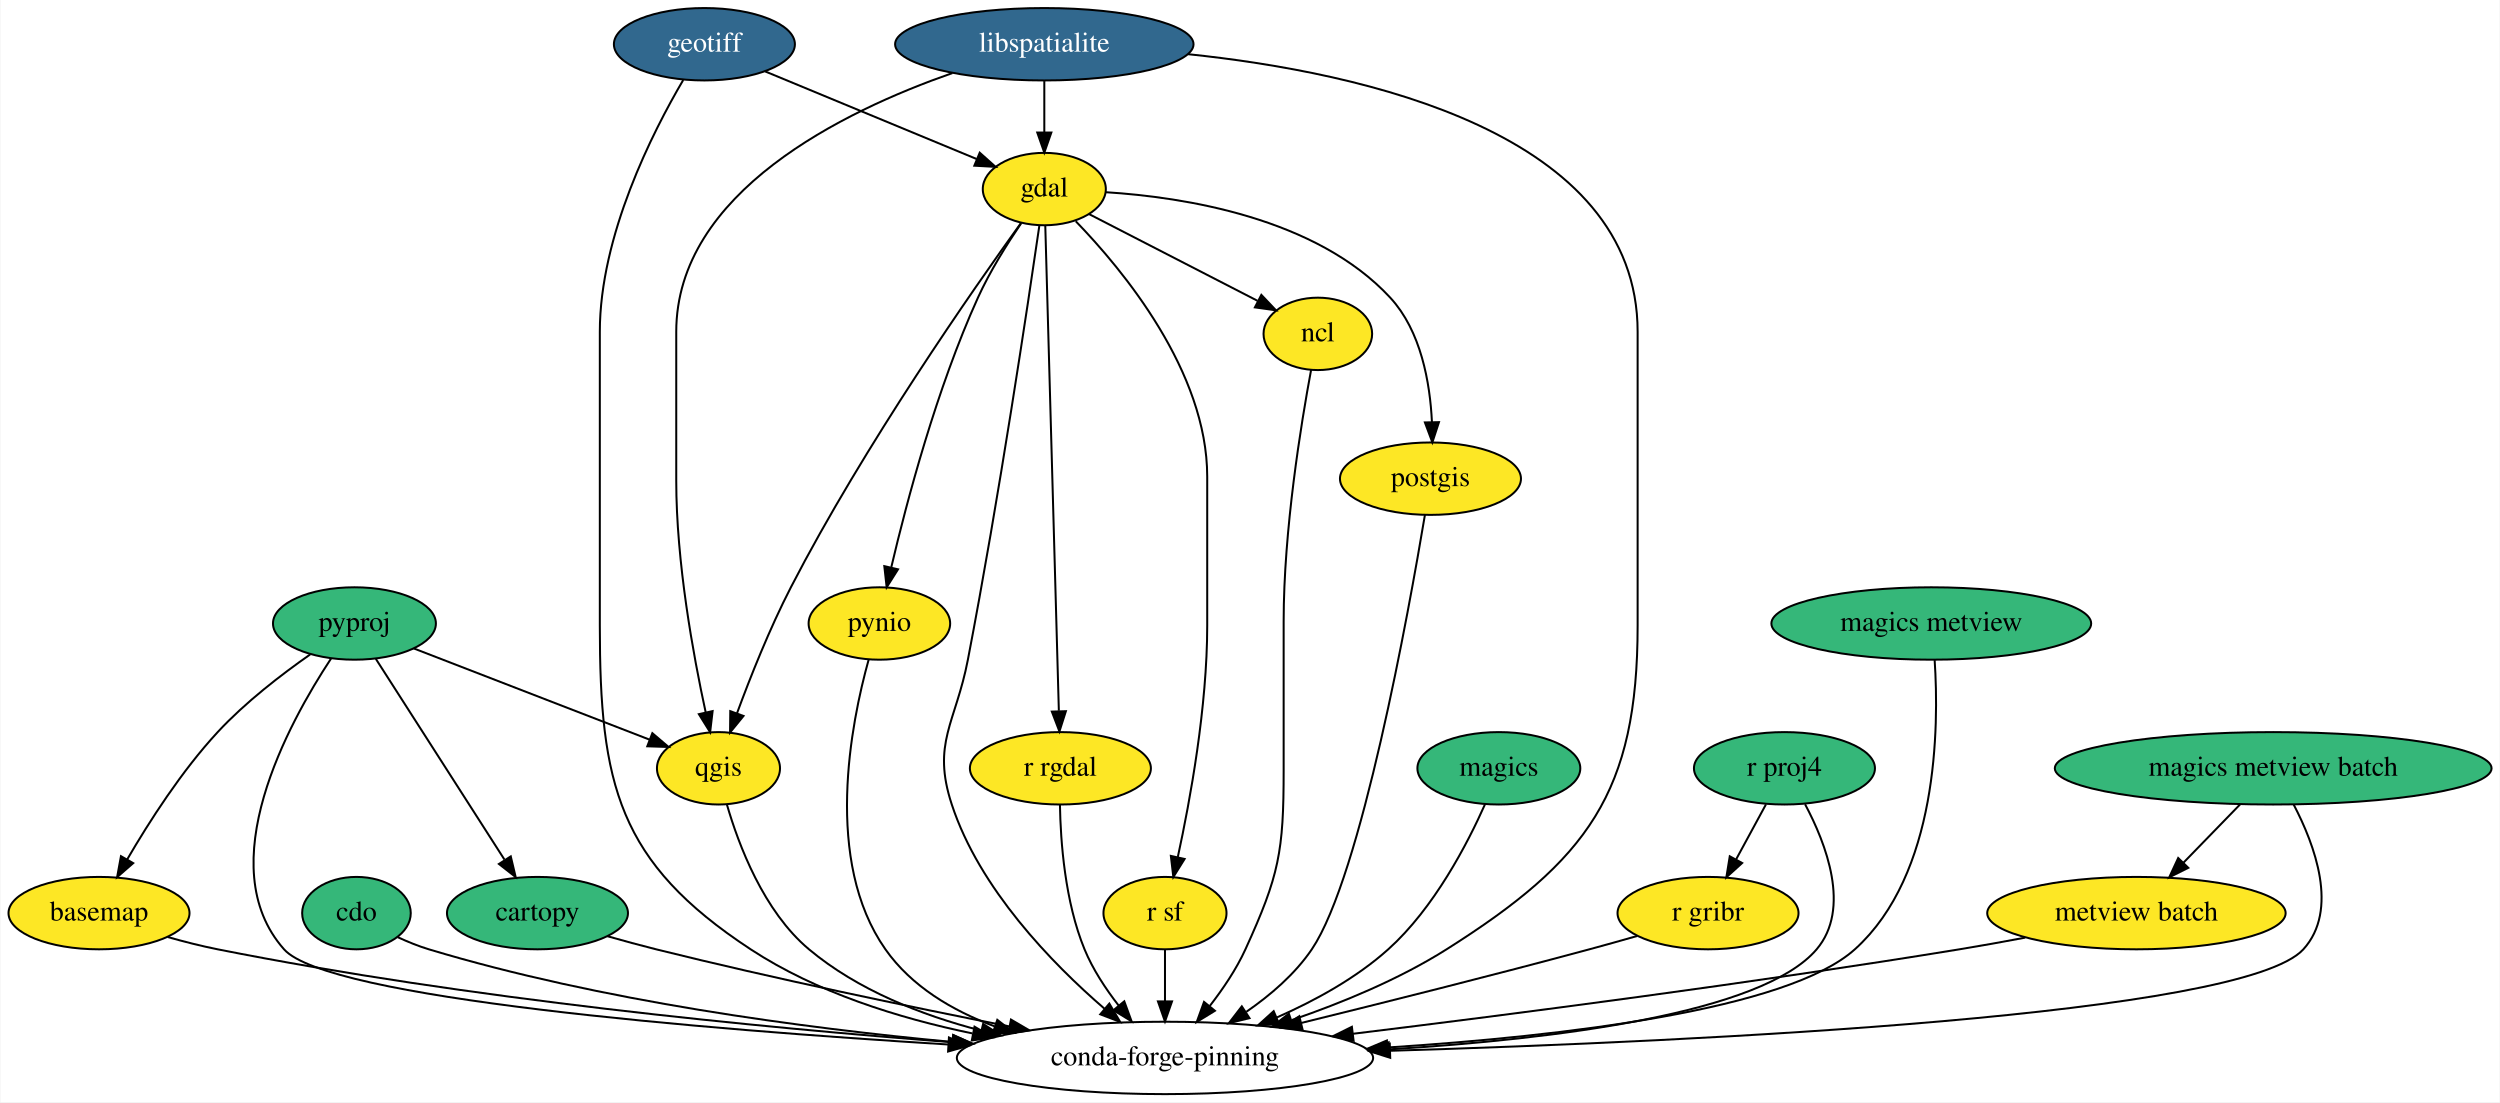
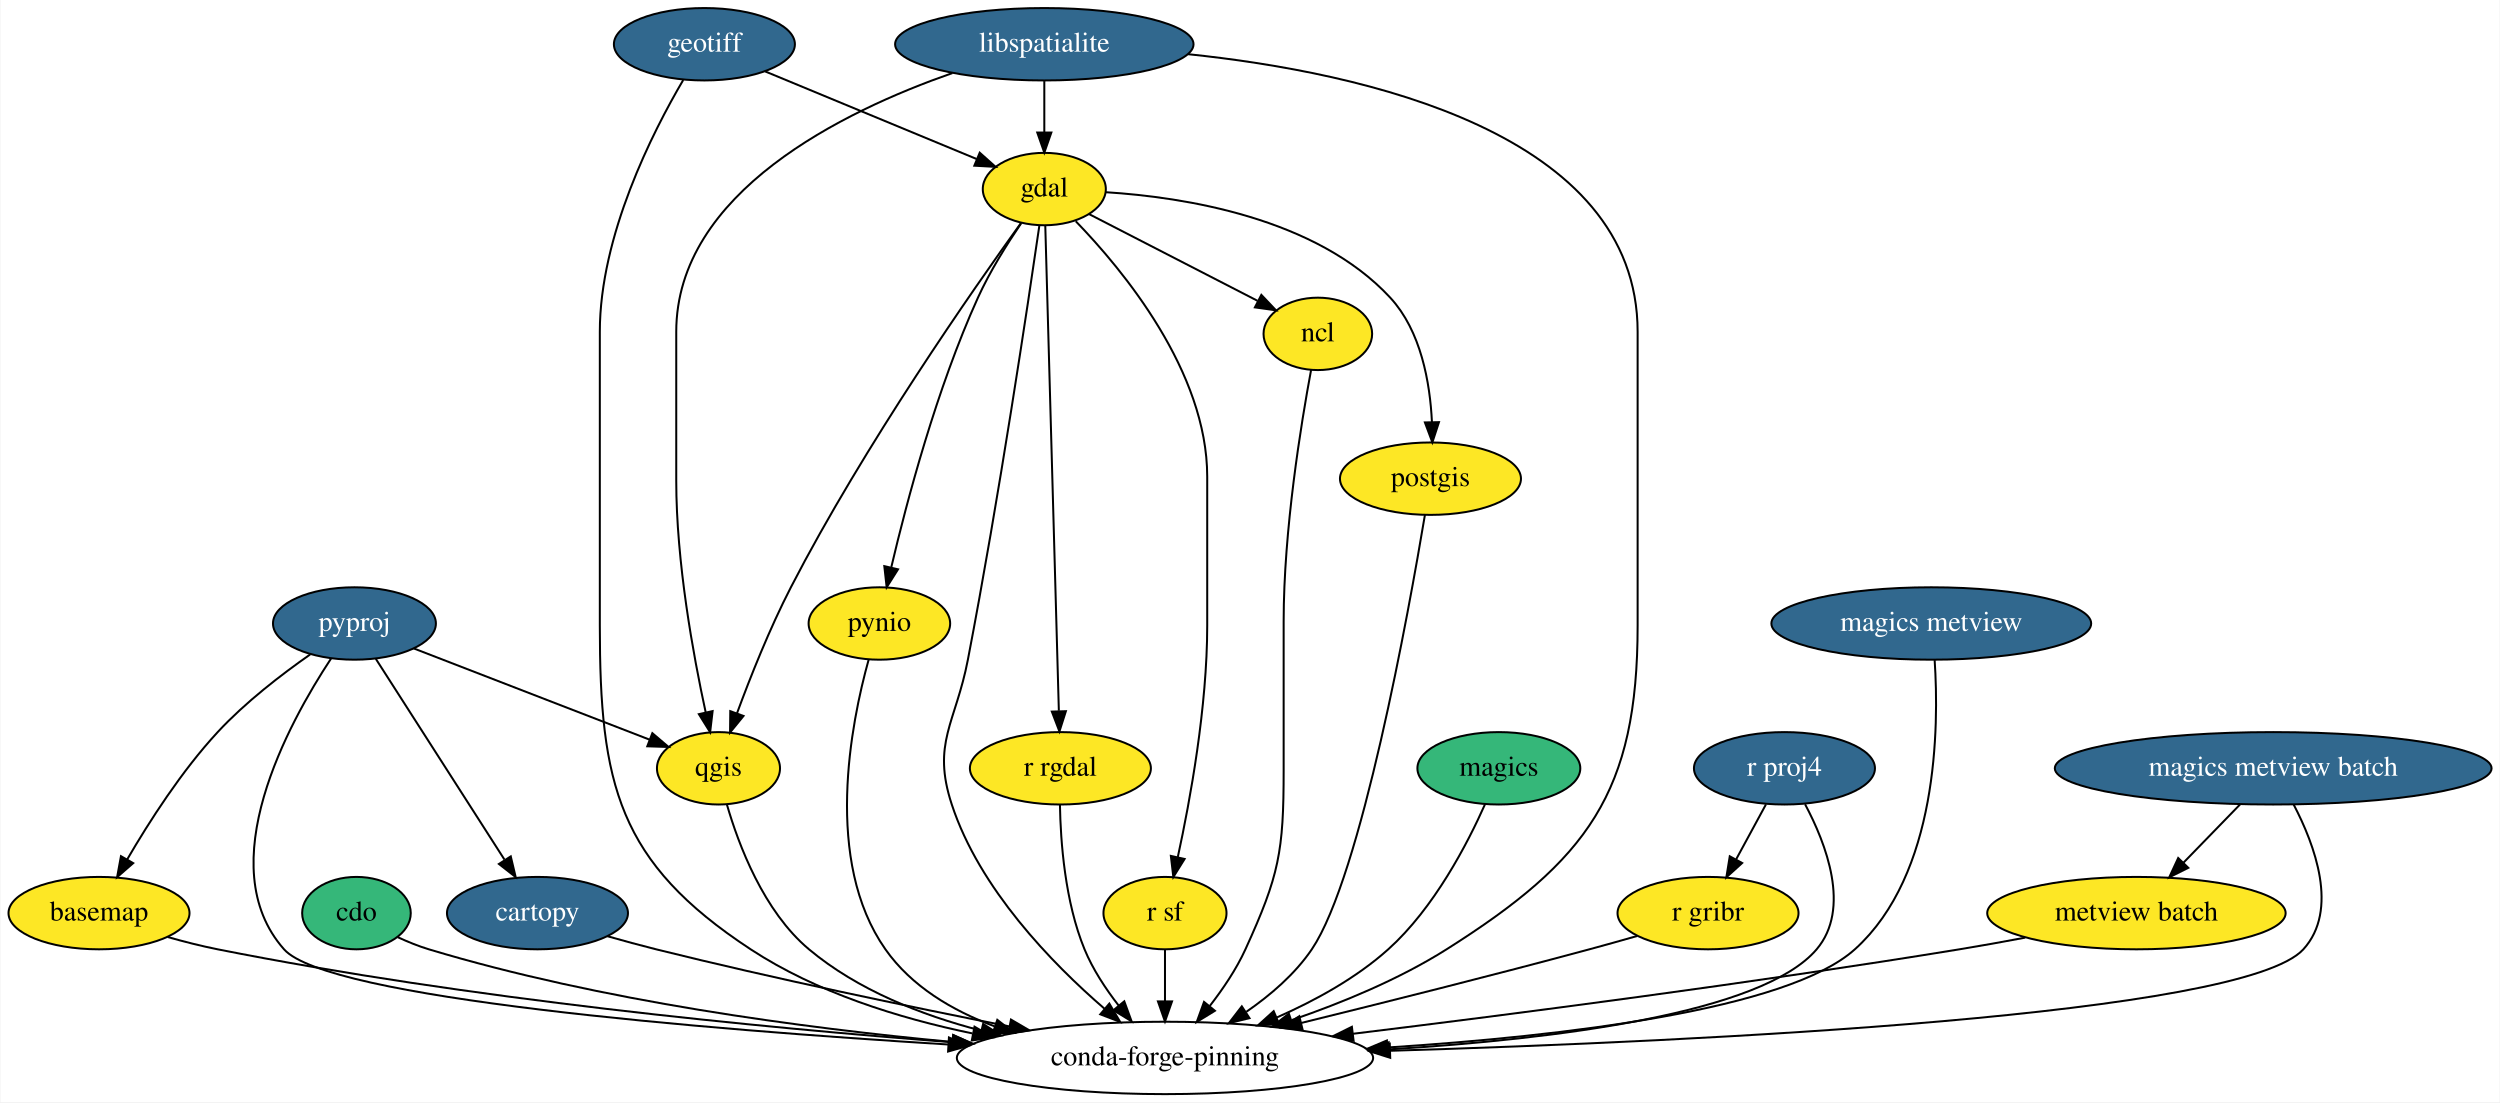
<svg xmlns="http://www.w3.org/2000/svg" xmlns:xlink="http://www.w3.org/1999/xlink" width="1243pt" height="548pt" viewBox="0.00 0.00 1242.54 548.00">
  <g id="graph0" class="graph" transform="scale(1 1) rotate(0) translate(4 544)">
    <polygon fill="white" stroke="transparent" points="-4,4 -4,-544 1238.54,-544 1238.54,4 -4,4" />
    <g id="node1" class="node">
      <ellipse fill="#fde725" stroke="black" cx="45" cy="-90" rx="45" ry="18" />
      <text text-anchor="middle" x="45" y="-86.3" font-family="Times,serif" font-size="14.00">basemap</text>
    </g>
    <g id="node2" class="node">
      <ellipse fill="none" stroke="black" cx="575" cy="-18" rx="103.5" ry="18" />
      <text text-anchor="middle" x="575" y="-14.3" font-family="Times,serif" font-size="14.00">conda-forge-pinning</text>
    </g>
    <g id="edge1" class="edge">
      <path fill="none" stroke="black" d="M79.08,-78.12C87.18,-75.83 95.85,-73.62 104,-72 228.33,-47.28 373.58,-33.12 469.55,-25.76" />
      <polygon fill="black" stroke="black" points="469.84,-29.25 479.55,-25 469.32,-22.27 469.84,-29.25" />
    </g>
    <g id="node3" class="node">
-       <ellipse fill="#35b779" stroke="black" cx="263" cy="-90" rx="45" ry="18" />
-       <text text-anchor="middle" x="263" y="-86.3" font-family="Times,serif" font-size="14.00">cartopy</text>
+       <g id="a_node3">
+         <a xlink:href="https://github.com/conda-forge/cartopy-feedstock/pull/81" xlink:title="cartopy">
+           <ellipse fill="#31688e" stroke="black" cx="263" cy="-90" rx="45" ry="18" />
+           <text text-anchor="middle" x="263" y="-86.3" font-family="Times,serif" font-size="14.00" fill="white">cartopy</text>
+         </a>
+       </g>
    </g>
    <g id="edge2" class="edge">
      <path fill="none" stroke="black" d="M297.83,-78.5C305.74,-76.25 314.14,-73.95 322,-72 380.59,-57.44 447.47,-43.55 497.75,-33.64" />
      <polygon fill="black" stroke="black" points="498.43,-37.07 507.57,-31.71 497.09,-30.2 498.43,-37.07" />
    </g>
    <g id="node4" class="node">
      <ellipse fill="#35b779" stroke="black" cx="173" cy="-90" rx="27" ry="18" />
      <text text-anchor="middle" x="173" y="-86.3" font-family="Times,serif" font-size="14.00">cdo</text>
    </g>
    <g id="edge3" class="edge">
      <path fill="none" stroke="black" d="M193.52,-78.03C198.48,-75.74 203.84,-73.55 209,-72 294.43,-46.27 394.96,-32.86 469.02,-25.97" />
      <polygon fill="black" stroke="black" points="469.65,-29.43 479.29,-25.04 469.02,-22.46 469.65,-29.43" />
    </g>
    <g id="node5" class="node">
      <ellipse fill="#fde725" stroke="black" cx="515" cy="-450" rx="30.59" ry="18" />
      <text text-anchor="middle" x="515" y="-446.3" font-family="Times,serif" font-size="14.00">gdal</text>
    </g>
    <g id="edge4" class="edge">
      <path fill="none" stroke="black" d="M512.56,-431.98C506.97,-393.43 492.49,-296.49 477,-216 470.91,-184.38 458.96,-174.59 469,-144 482.76,-102.11 518.7,-65.13 544.93,-42.46" />
      <polygon fill="black" stroke="black" points="547.33,-45.02 552.72,-35.9 542.82,-39.67 547.33,-45.02" />
    </g>
    <g id="node6" class="node">
      <ellipse fill="#fde725" stroke="black" cx="651" cy="-378" rx="27" ry="18" />
      <text text-anchor="middle" x="651" y="-374.3" font-family="Times,serif" font-size="14.00">ncl</text>
    </g>
    <g id="edge5" class="edge">
      <path fill="none" stroke="black" d="M537.15,-437.6C559.98,-425.85 595.71,-407.46 621.04,-394.42" />
      <polygon fill="black" stroke="black" points="622.91,-397.4 630.2,-389.71 619.7,-391.17 622.91,-397.4" />
    </g>
    <g id="node7" class="node">
      <ellipse fill="#fde725" stroke="black" cx="707" cy="-306" rx="45" ry="18" />
      <text text-anchor="middle" x="707" y="-302.3" font-family="Times,serif" font-size="14.00">postgis</text>
    </g>
    <g id="edge6" class="edge">
      <path fill="none" stroke="black" d="M545.61,-448.43C584.27,-445.99 650.19,-435.8 687,-396 702.33,-379.42 706.79,-353.7 707.73,-334.16" />
      <polygon fill="black" stroke="black" points="711.23,-334.11 707.94,-324.04 704.23,-333.97 711.23,-334.11" />
    </g>
    <g id="node8" class="node">
      <ellipse fill="#fde725" stroke="black" cx="433" cy="-234" rx="35.19" ry="18" />
      <text text-anchor="middle" x="433" y="-230.3" font-family="Times,serif" font-size="14.00">pynio</text>
    </g>
    <g id="edge7" class="edge">
      <path fill="none" stroke="black" d="M503.44,-432.91C496.5,-422.71 487.91,-409.03 482,-396 461.49,-350.83 446.63,-294.74 438.95,-262.1" />
      <polygon fill="black" stroke="black" points="442.27,-260.94 436.62,-251.98 435.45,-262.51 442.27,-260.94" />
    </g>
    <g id="node9" class="node">
      <ellipse fill="#fde725" stroke="black" cx="353" cy="-162" rx="30.59" ry="18" />
      <text text-anchor="middle" x="353" y="-158.3" font-family="Times,serif" font-size="14.00">qgis</text>
    </g>
    <g id="edge8" class="edge">
      <path fill="none" stroke="black" d="M503.5,-433.26C479.97,-400.62 425.51,-322.7 389,-252 378.47,-231.6 368.85,-207.39 362.21,-189.37" />
      <polygon fill="black" stroke="black" points="365.44,-188.02 358.75,-179.81 358.86,-190.41 365.44,-188.02" />
    </g>
    <g id="node10" class="node">
      <ellipse fill="#fde725" stroke="black" cx="523" cy="-162" rx="45" ry="18" />
      <text text-anchor="middle" x="523" y="-158.3" font-family="Times,serif" font-size="14.00">r rgdal</text>
    </g>
    <g id="edge9" class="edge">
      <path fill="none" stroke="black" d="M515.48,-431.97C516.81,-384.29 520.59,-249.18 522.23,-190.63" />
      <polygon fill="black" stroke="black" points="525.73,-190.4 522.52,-180.31 518.74,-190.2 525.73,-190.4" />
    </g>
    <g id="node11" class="node">
      <ellipse fill="#fde725" stroke="black" cx="575" cy="-90" rx="30.59" ry="18" />
      <text text-anchor="middle" x="575" y="-86.3" font-family="Times,serif" font-size="14.00">r sf</text>
    </g>
    <g id="edge10" class="edge">
      <path fill="none" stroke="black" d="M530.62,-434.01C554.16,-409.73 596,-359.22 596,-307 596,-307 596,-307 596,-233 596,-192.56 587.56,-146.33 581.38,-117.9" />
      <polygon fill="black" stroke="black" points="584.75,-116.92 579.15,-107.93 577.92,-118.45 584.75,-116.92" />
    </g>
    <g id="edge11" class="edge">
      <path fill="none" stroke="black" d="M647.64,-360.03C642.69,-333.48 634,-280.44 634,-235 634,-235 634,-235 634,-161 634,-120.55 631.8,-108.79 615,-72 610.47,-62.09 603.84,-52.28 597.27,-43.83" />
      <polygon fill="black" stroke="black" points="599.83,-41.44 590.8,-35.9 594.41,-45.86 599.83,-41.44" />
    </g>
    <g id="edge12" class="edge">
      <path fill="none" stroke="black" d="M704.24,-287.97C696.3,-240.56 672.46,-108.1 648,-72 639.66,-59.69 627.46,-49.22 615.42,-40.92" />
      <polygon fill="black" stroke="black" points="617.02,-37.78 606.73,-35.26 613.2,-43.65 617.02,-37.78" />
    </g>
    <g id="edge13" class="edge">
      <path fill="none" stroke="black" d="M427.68,-216.08C418.88,-184.52 405.14,-115.92 436,-72 448.94,-53.58 469.18,-41.56 490.25,-33.72" />
      <polygon fill="black" stroke="black" points="491.63,-36.95 499.97,-30.4 489.37,-30.32 491.63,-36.95" />
    </g>
    <g id="edge14" class="edge">
      <path fill="none" stroke="black" d="M357.18,-144.01C362.99,-123.94 375.43,-90.89 398,-72 422.09,-51.84 453.65,-39.35 483.44,-31.61" />
      <polygon fill="black" stroke="black" points="484.58,-34.93 493.46,-29.16 482.92,-28.13 484.58,-34.93" />
    </g>
    <g id="edge15" class="edge">
      <path fill="none" stroke="black" d="M522.77,-143.94C523.08,-125.52 525.27,-95.65 535,-72 539.08,-62.09 545.47,-52.38 551.96,-44.04" />
      <polygon fill="black" stroke="black" points="554.76,-46.15 558.4,-36.2 549.35,-41.71 554.76,-46.15" />
    </g>
    <g id="edge16" class="edge">
      <path fill="none" stroke="black" d="M575,-71.7C575,-63.98 575,-54.71 575,-46.11" />
      <polygon fill="black" stroke="black" points="578.5,-46.1 575,-36.1 571.5,-46.1 578.5,-46.1" />
    </g>
    <g id="node12" class="node">
      <g id="a_node12">
        <a xlink:href="https://github.com/conda-forge/geotiff-feedstock/pull/27" xlink:title="geotiff">
          <ellipse fill="#31688e" stroke="black" cx="346" cy="-522" rx="45" ry="18" />
          <text text-anchor="middle" x="346" y="-518.3" font-family="Times,serif" font-size="14.00" fill="white">geotiff</text>
        </a>
      </g>
    </g>
    <g id="edge17" class="edge">
      <path fill="none" stroke="black" d="M335.48,-504.24C320.28,-478.4 294,-426.78 294,-379 294,-379 294,-379 294,-233 294,-154.06 303,-115.31 369,-72 401.66,-50.56 442.52,-37.79 479.21,-30.19" />
      <polygon fill="black" stroke="black" points="480.3,-33.54 489.44,-28.17 478.95,-26.67 480.3,-33.54" />
    </g>
    <g id="edge18" class="edge">
      <path fill="none" stroke="black" d="M376.21,-508.49C405.77,-496.24 450.69,-477.64 481.37,-464.93" />
      <polygon fill="black" stroke="black" points="482.89,-468.09 490.79,-461.03 480.21,-461.62 482.89,-468.09" />
    </g>
    <g id="node13" class="node">
      <g id="a_node13">
        <a xlink:href="https://github.com/conda-forge/libspatialite-feedstock/pull/52" xlink:title="libspatialite">
          <ellipse fill="#31688e" stroke="black" cx="515" cy="-522" rx="74.19" ry="18" />
          <text text-anchor="middle" x="515" y="-518.3" font-family="Times,serif" font-size="14.00" fill="white">libspatialite</text>
        </a>
      </g>
    </g>
    <g id="edge19" class="edge">
      <path fill="none" stroke="black" d="M586.41,-517.07C673.72,-507.96 810,-477.9 810,-379 810,-379 810,-379 810,-233 810,-149.92 785.24,-116.38 715,-72 691.43,-57.11 663.04,-45.39 638,-36.81" />
      <polygon fill="black" stroke="black" points="638.81,-33.39 628.22,-33.55 636.6,-40.03 638.81,-33.39" />
    </g>
    <g id="edge20" class="edge">
      <path fill="none" stroke="black" d="M515,-503.7C515,-495.98 515,-486.71 515,-478.11" />
      <polygon fill="black" stroke="black" points="518.5,-478.1 515,-468.1 511.5,-478.1 518.5,-478.1" />
    </g>
    <g id="edge21" class="edge">
      <path fill="none" stroke="black" d="M469.29,-507.67C415.09,-488.73 332,-448.37 332,-379 332,-379 332,-379 332,-305 332,-264.56 340.44,-218.33 346.62,-189.9" />
      <polygon fill="black" stroke="black" points="350.08,-190.45 348.85,-179.93 343.25,-188.92 350.08,-190.45" />
    </g>
    <g id="node14" class="node">
      <ellipse fill="#35b779" stroke="black" cx="741" cy="-162" rx="40.5" ry="18" />
      <text text-anchor="middle" x="741" y="-158.3" font-family="Times,serif" font-size="14.00">magics</text>
    </g>
    <g id="edge22" class="edge">
      <path fill="none" stroke="black" d="M734.18,-144.25C725.5,-124.72 708.85,-92.5 686,-72 670.09,-57.72 649.66,-46.51 630.66,-38.15" />
      <polygon fill="black" stroke="black" points="631.76,-34.81 621.19,-34.15 629.04,-41.26 631.76,-34.81" />
    </g>
    <g id="node15" class="node">
-       <ellipse fill="#35b779" stroke="black" cx="172" cy="-234" rx="40.5" ry="18" />
-       <text text-anchor="middle" x="172" y="-230.3" font-family="Times,serif" font-size="14.00">pyproj</text>
+       <g id="a_node15">
+         <a xlink:href="https://github.com/conda-forge/pyproj-feedstock/pull/70" xlink:title="pyproj">
+           <ellipse fill="#31688e" stroke="black" cx="172" cy="-234" rx="40.5" ry="18" />
+           <text text-anchor="middle" x="172" y="-230.3" font-family="Times,serif" font-size="14.00" fill="white">pyproj</text>
+         </a>
+       </g>
    </g>
    <g id="edge23" class="edge">
      <path fill="none" stroke="black" d="M149.99,-218.61C135.89,-208.75 117.73,-194.83 104,-180 86.11,-160.69 69.91,-135.41 59.04,-116.74" />
      <polygon fill="black" stroke="black" points="61.99,-114.85 54,-107.89 55.91,-118.31 61.99,-114.85" />
    </g>
    <g id="edge24" class="edge">
      <path fill="none" stroke="black" d="M160.36,-216.55C139.27,-184.57 100.19,-113.53 137,-72 158.59,-47.64 344.59,-32.26 467.17,-24.68" />
      <polygon fill="black" stroke="black" points="467.58,-28.16 477.35,-24.06 467.16,-21.18 467.58,-28.16" />
    </g>
    <g id="edge25" class="edge">
      <path fill="none" stroke="black" d="M182.62,-216.43C198.35,-191.88 228.01,-145.6 246.56,-116.65" />
      <polygon fill="black" stroke="black" points="249.72,-118.21 252.17,-107.9 243.83,-114.43 249.72,-118.21" />
    </g>
    <g id="edge26" class="edge">
      <path fill="none" stroke="black" d="M201.48,-221.6C233.58,-209.19 284.83,-189.36 318.7,-176.26" />
      <polygon fill="black" stroke="black" points="320.12,-179.47 328.19,-172.6 317.6,-172.94 320.12,-179.47" />
    </g>
    <g id="node16" class="node">
-       <ellipse fill="#35b779" stroke="black" cx="883" cy="-162" rx="45" ry="18" />
-       <text text-anchor="middle" x="883" y="-158.3" font-family="Times,serif" font-size="14.00">r proj4</text>
+       <g id="a_node16">
+         <a xlink:href="https://github.com/conda-forge/r-proj4-feedstock/pull/19" xlink:title="r proj4">
+           <ellipse fill="#31688e" stroke="black" cx="883" cy="-162" rx="45" ry="18" />
+           <text text-anchor="middle" x="883" y="-158.3" font-family="Times,serif" font-size="14.00" fill="white">r proj4</text>
+         </a>
+       </g>
    </g>
    <g id="edge27" class="edge">
      <path fill="none" stroke="black" d="M893.24,-144.15C903.7,-124.53 916.18,-92.22 899,-72 871.9,-40.1 769.24,-27.36 686.65,-22.29" />
      <polygon fill="black" stroke="black" points="686.62,-18.79 676.43,-21.7 686.21,-25.77 686.62,-18.79" />
    </g>
    <g id="node17" class="node">
      <ellipse fill="#fde725" stroke="black" cx="845" cy="-90" rx="45" ry="18" />
      <text text-anchor="middle" x="845" y="-86.3" font-family="Times,serif" font-size="14.00">r gribr</text>
    </g>
    <g id="edge28" class="edge">
      <path fill="none" stroke="black" d="M873.8,-144.05C869.37,-135.89 863.95,-125.91 859.02,-116.82" />
      <polygon fill="black" stroke="black" points="861.96,-114.91 854.11,-107.79 855.81,-118.25 861.96,-114.91" />
    </g>
    <g id="edge29" class="edge">
      <path fill="none" stroke="black" d="M809.8,-78.64C801.98,-76.4 793.72,-74.08 786,-72 738.23,-59.12 684.1,-45.55 642.62,-35.36" />
      <polygon fill="black" stroke="black" points="643.45,-31.96 632.9,-32.97 641.78,-38.76 643.45,-31.96" />
    </g>
    <g id="node18" class="node">
-       <ellipse fill="#35b779" stroke="black" cx="956" cy="-234" rx="79.5" ry="18" />
-       <text text-anchor="middle" x="956" y="-230.3" font-family="Times,serif" font-size="14.00">magics metview</text>
+       <g id="a_node18">
+         <a xlink:href="https://github.com/conda-forge/magics-metview-feedstock/pull/13" xlink:title="magics metview">
+           <ellipse fill="#31688e" stroke="black" cx="956" cy="-234" rx="79.5" ry="18" />
+           <text text-anchor="middle" x="956" y="-230.3" font-family="Times,serif" font-size="14.00" fill="white">magics metview</text>
+         </a>
+       </g>
    </g>
    <g id="edge30" class="edge">
      <path fill="none" stroke="black" d="M957.68,-215.8C959.88,-182.52 959.4,-109.28 918,-72 884.46,-41.8 772.7,-28.79 685.76,-23.2" />
      <polygon fill="black" stroke="black" points="685.76,-19.7 675.56,-22.57 685.33,-26.68 685.76,-19.7" />
    </g>
    <g id="node19" class="node">
-       <ellipse fill="#35b779" stroke="black" cx="1126" cy="-162" rx="108.58" ry="18" />
-       <text text-anchor="middle" x="1126" y="-158.3" font-family="Times,serif" font-size="14.00">magics metview batch</text>
+       <g id="a_node19">
+         <a xlink:href="https://github.com/conda-forge/magics-metview-batch-feedstock/pull/7" xlink:title="magics metview batch">
+           <ellipse fill="#31688e" stroke="black" cx="1126" cy="-162" rx="108.58" ry="18" />
+           <text text-anchor="middle" x="1126" y="-158.3" font-family="Times,serif" font-size="14.00" fill="white">magics metview batch</text>
+         </a>
+       </g>
    </g>
    <g id="edge31" class="edge">
      <path fill="none" stroke="black" d="M1136.2,-143.93C1146.58,-124.09 1158.83,-91.58 1141,-72 1111.09,-39.16 843.28,-26.29 687.01,-21.55" />
      <polygon fill="black" stroke="black" points="686.98,-18.05 676.88,-21.25 686.77,-25.05 686.98,-18.05" />
    </g>
    <g id="node20" class="node">
      <ellipse fill="#fde725" stroke="black" cx="1058" cy="-90" rx="74.19" ry="18" />
      <text text-anchor="middle" x="1058" y="-86.3" font-family="Times,serif" font-size="14.00">metview batch</text>
    </g>
    <g id="edge32" class="edge">
      <path fill="none" stroke="black" d="M1109.54,-144.05C1101.1,-135.37 1090.68,-124.64 1081.42,-115.11" />
      <polygon fill="black" stroke="black" points="1083.79,-112.52 1074.31,-107.79 1078.77,-117.4 1083.79,-112.52" />
    </g>
    <g id="edge33" class="edge">
      <path fill="none" stroke="black" d="M1002.69,-77.81C991.87,-75.77 980.6,-73.73 970,-72 867.19,-55.19 748.68,-39.82 668.5,-30.01" />
      <polygon fill="black" stroke="black" points="668.78,-26.52 658.43,-28.78 667.93,-33.47 668.78,-26.52" />
    </g>
  </g>
</svg>
